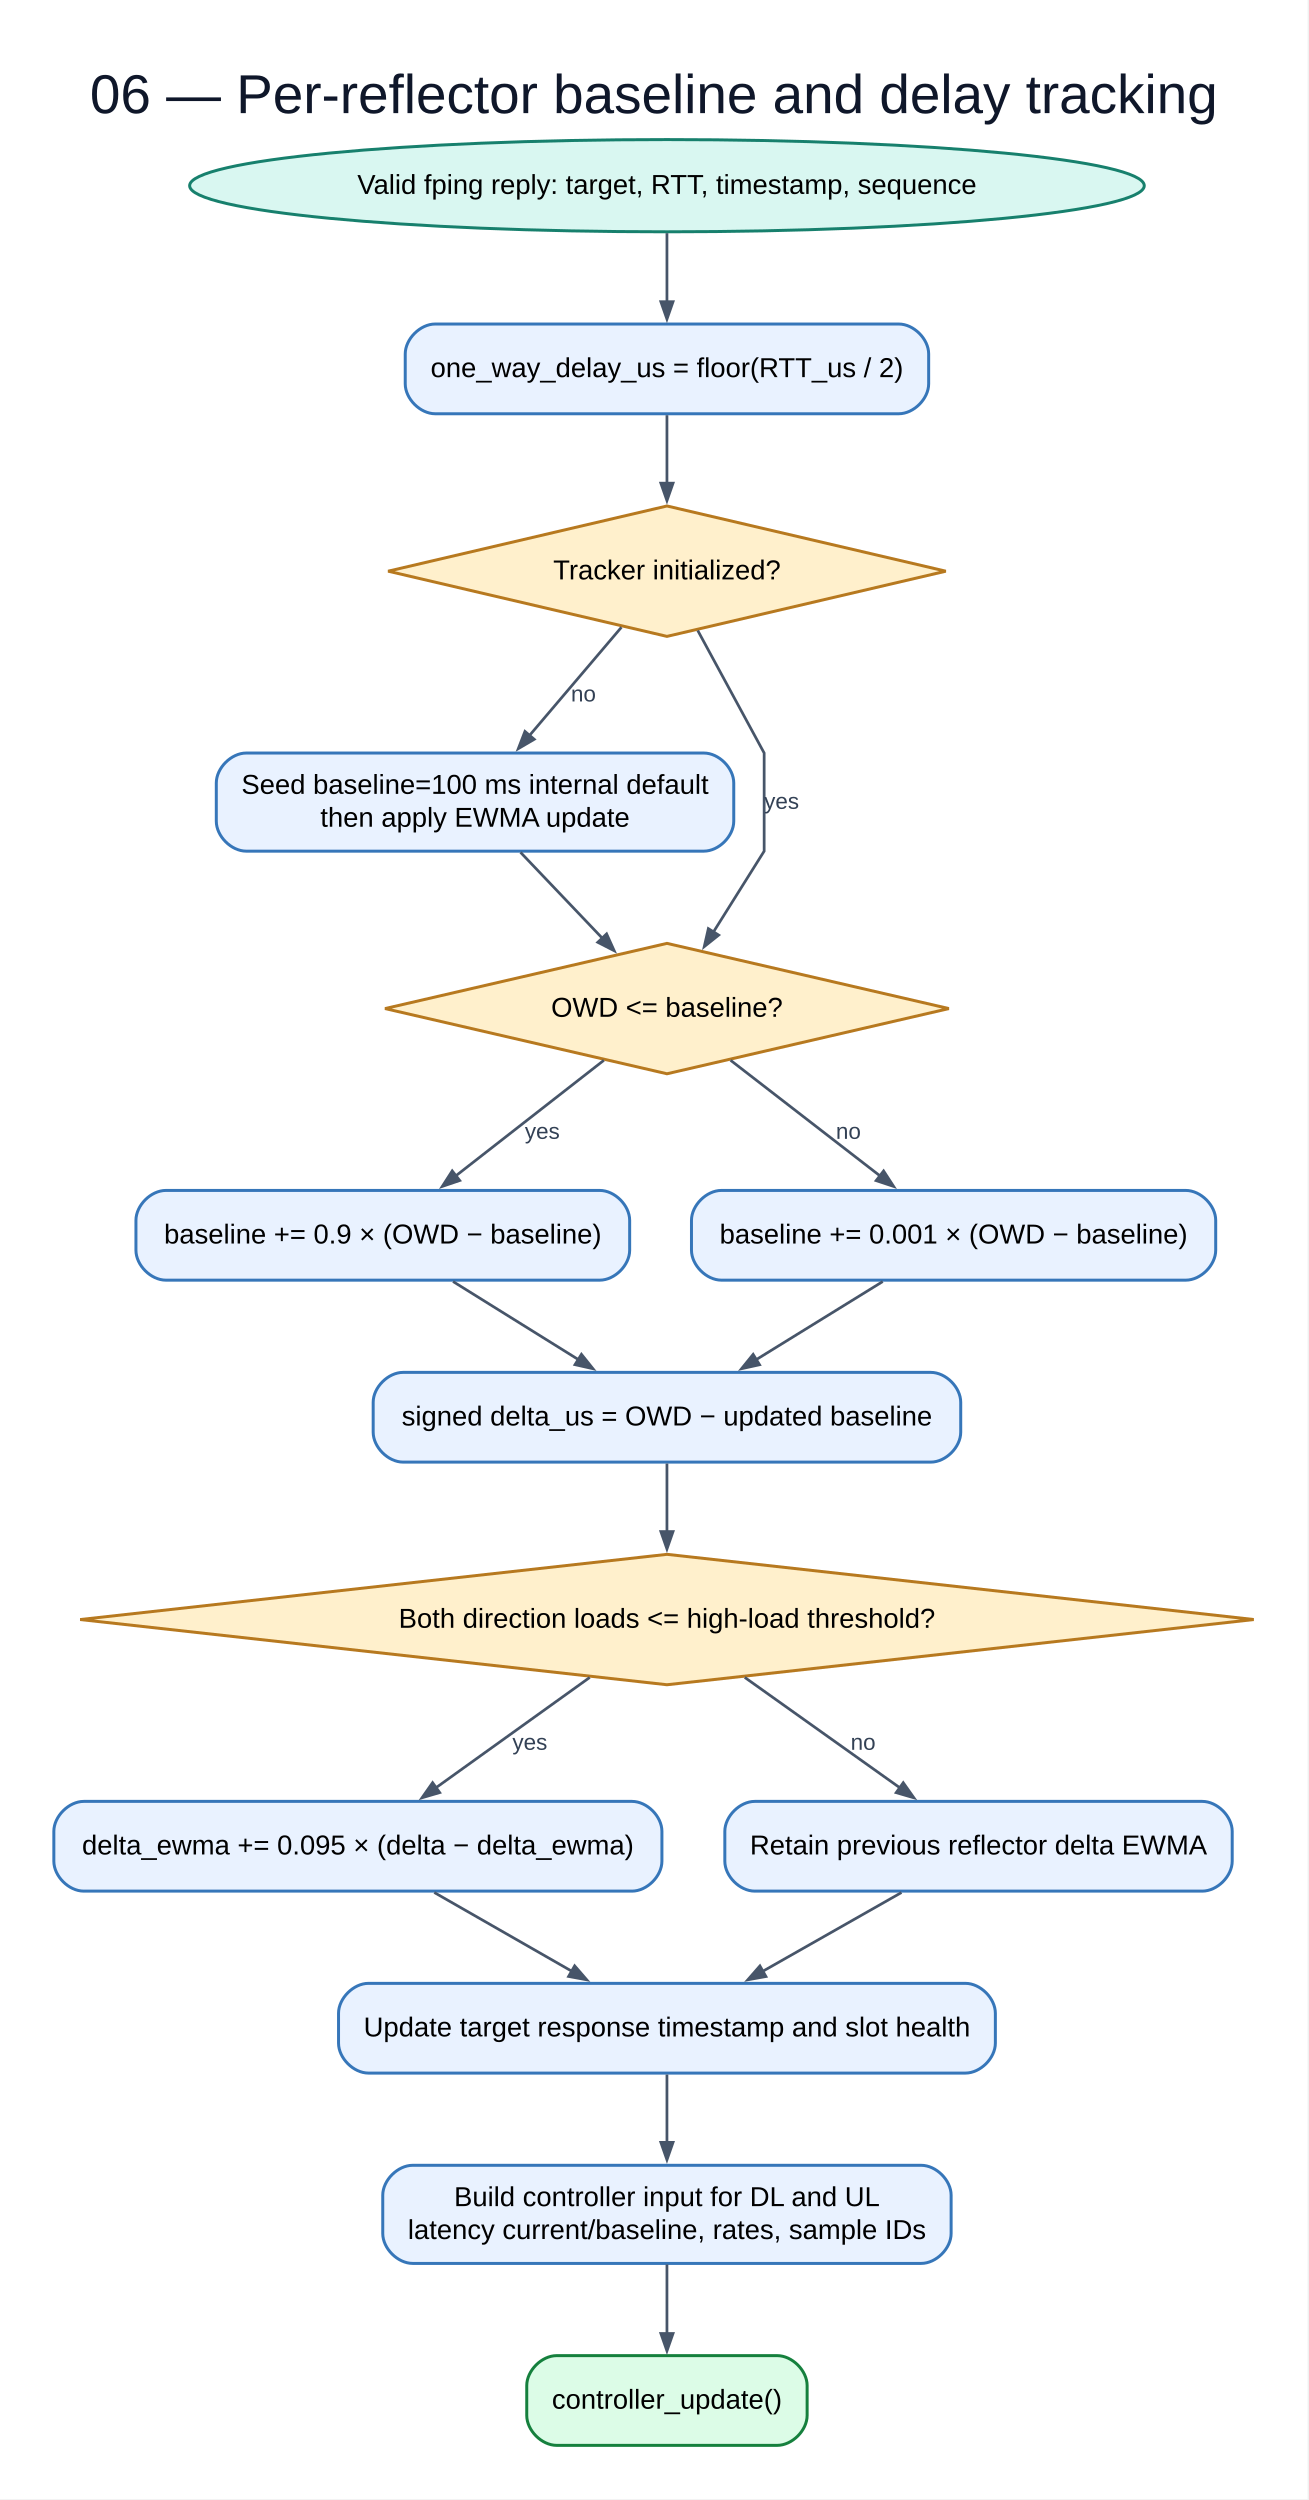
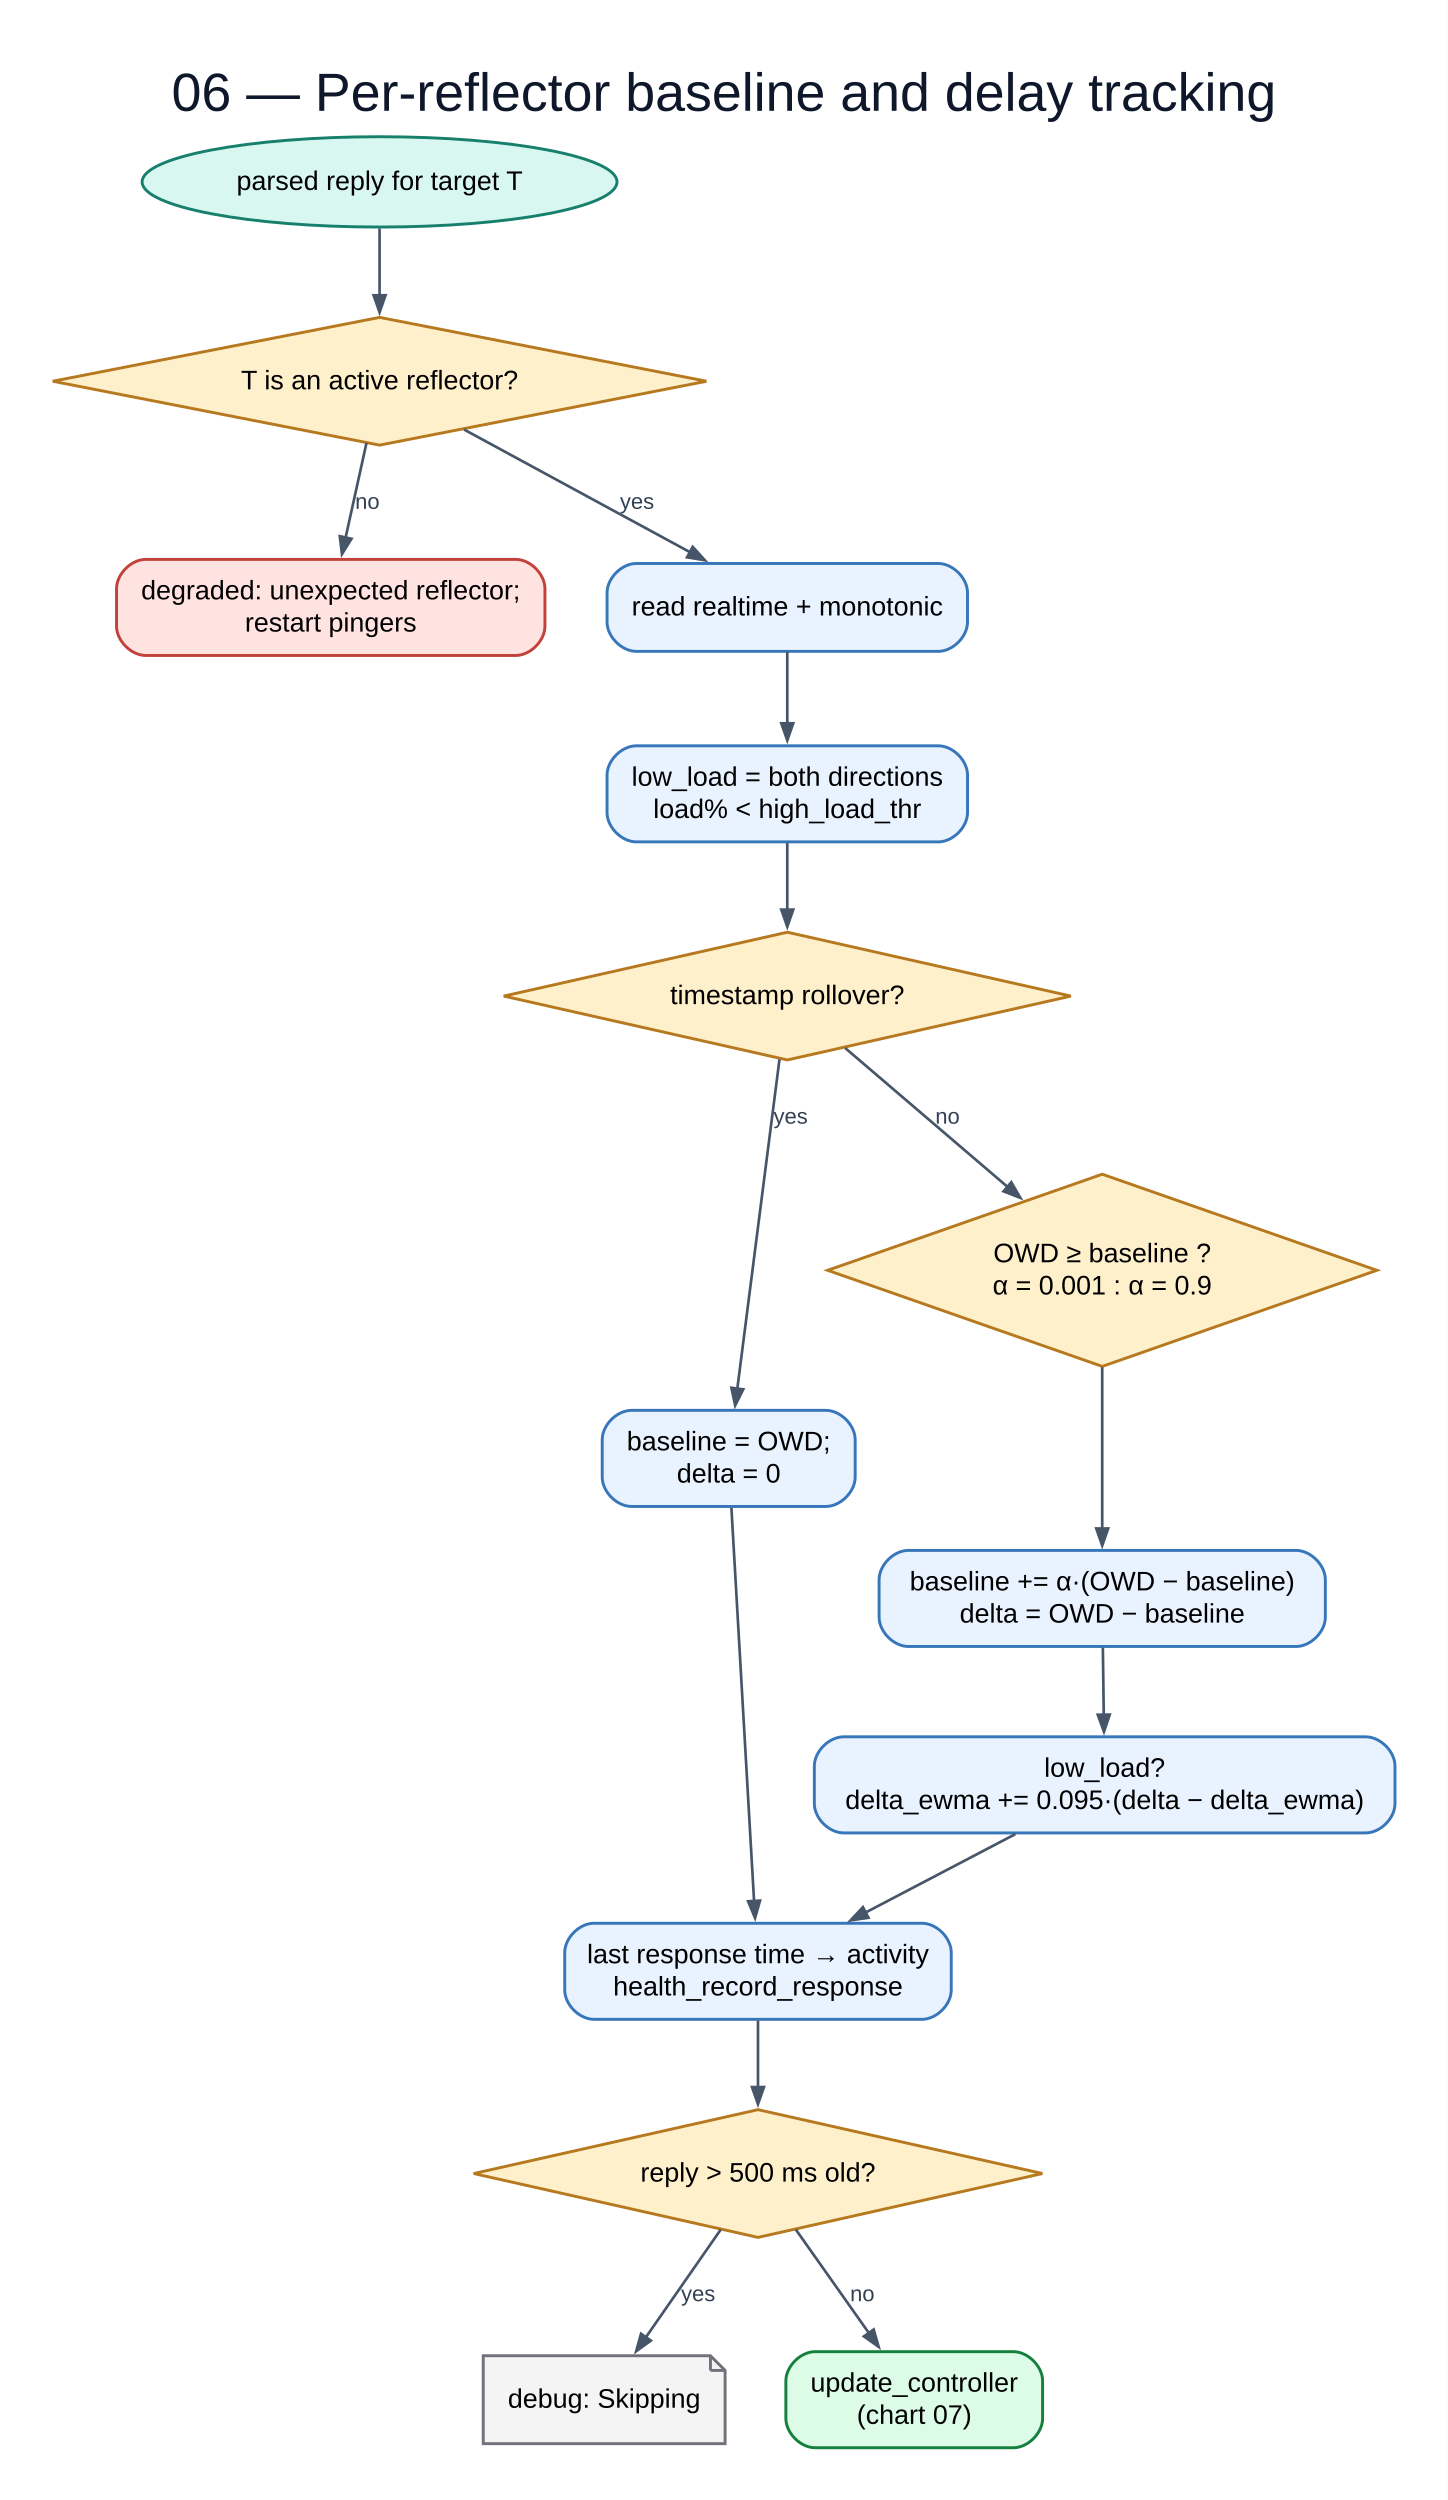
- <svg xmlns="http://www.w3.org/2000/svg" width="525pt" height="1003pt" viewBox="0.00 0.00 525.00 1003.00">
-   <g id="graph0" class="graph" transform="scale(1 1) rotate(0) translate(21.6 981.08)">
-     <polygon fill="white" stroke="none" points="-21.6,21.6 -21.6,-981.08 503,-981.08 503,21.6 -21.6,21.6" />
-     <text xml:space="preserve" text-anchor="middle" x="240.7" y="-935.68" font-family="Arial" font-size="22.00" fill="#0f172a">06 — Per-reflector baseline and delay tracking</text>
+ <svg xmlns="http://www.w3.org/2000/svg" width="593pt" height="1024pt" viewBox="0.00 0.00 593.00 1024.00">
+   <g id="graph0" class="graph" transform="scale(1 1) rotate(0) translate(21.6 1002.6)">
+     <polygon fill="white" stroke="none" points="-21.6,21.6 -21.6,-1002.6 571.39,-1002.6 571.39,21.6 -21.6,21.6" />
+     <text xml:space="preserve" text-anchor="middle" x="274.9" y="-957.2" font-family="Arial" font-size="22.00" fill="#0f172a">06 — Per-reflector baseline and delay tracking</text>
    <g id="node1" class="node">
-       <ellipse fill="#d9f7f1" stroke="#17806d" stroke-width="1.2" cx="245.98" cy="-906.58" rx="191.5" ry="18.5" />
-       <text xml:space="preserve" text-anchor="middle" x="245.98" y="-903.28" font-family="Arial" font-size="11.00">Valid fping reply: target, RTT, timestamp, sequence</text>
+       <ellipse fill="#d9f7f1" stroke="#17806d" stroke-width="1.2" cx="133.87" cy="-928.1" rx="97.26" ry="18.5" />
+       <text xml:space="preserve" text-anchor="middle" x="133.87" y="-924.8" font-family="Arial" font-size="11.00">parsed reply for target T</text>
    </g>
    <g id="node2" class="node">
-       <path fill="#e9f2ff" stroke="#3676b9" stroke-width="1.2" d="M338.98,-851.08C338.98,-851.08 152.98,-851.08 152.98,-851.08 146.98,-851.08 140.98,-845.08 140.98,-839.08 140.98,-839.08 140.98,-827.08 140.98,-827.08 140.98,-821.08 146.98,-815.08 152.98,-815.08 152.98,-815.08 338.98,-815.08 338.98,-815.08 344.98,-815.08 350.98,-821.08 350.98,-827.08 350.98,-827.08 350.98,-839.08 350.98,-839.08 350.98,-845.08 344.98,-851.08 338.98,-851.08" />
-       <text xml:space="preserve" text-anchor="middle" x="245.98" y="-829.78" font-family="Arial" font-size="11.00">one_way_delay_us = floor(RTT_us / 2)</text>
+       <polygon fill="#fff0cc" stroke="#b7791f" stroke-width="1.2" points="133.87,-872.6 0,-846.44 133.87,-820.28 267.74,-846.44 133.87,-872.6" />
+       <text xml:space="preserve" text-anchor="middle" x="133.87" y="-843.14" font-family="Arial" font-size="11.00">T is an active reflector?</text>
    </g>
    <g id="edge1" class="edge">
-       <path fill="none" stroke="#475569" stroke-width="1.1" d="M245.98,-887.54C245.98,-879.13 245.98,-868.99 245.98,-859.8" />
-       <polygon fill="#475569" stroke="#475569" stroke-width="1.1" points="248.43,-860.04 245.98,-853.04 243.53,-860.04 248.43,-860.04" />
+       <path fill="none" stroke="#475569" stroke-width="1.1" d="M133.87,-909.02C133.87,-900.87 133.87,-890.96 133.87,-881.5" />
+       <polygon fill="#475569" stroke="#475569" stroke-width="1.1" points="136.32,-881.66 133.87,-874.66 131.42,-881.66 136.32,-881.66" />
    </g>
    <g id="node3" class="node">
-       <polygon fill="#fff0cc" stroke="#b7791f" stroke-width="1.2" points="245.98,-778.08 134.12,-751.92 245.98,-725.76 357.84,-751.92 245.98,-778.08" />
-       <text xml:space="preserve" text-anchor="middle" x="245.98" y="-748.62" font-family="Arial" font-size="11.00">Tracker initialized?</text>
+       <path fill="#ffe3e0" stroke="#c2413b" stroke-width="1.2" d="M189.61,-773.48C189.61,-773.48 38.13,-773.48 38.13,-773.48 32.13,-773.48 26.13,-767.48 26.13,-761.48 26.13,-761.48 26.13,-746.12 26.13,-746.12 26.13,-740.12 32.13,-734.12 38.13,-734.12 38.13,-734.12 189.61,-734.12 189.61,-734.12 195.61,-734.12 201.61,-740.12 201.61,-746.12 201.61,-746.12 201.61,-761.48 201.61,-761.48 201.61,-767.48 195.61,-773.48 189.61,-773.48" />
+       <text xml:space="preserve" text-anchor="middle" x="113.87" y="-757.1" font-family="Arial" font-size="11.00">degraded: unexpected reflector;</text>
+       <text xml:space="preserve" text-anchor="middle" x="113.87" y="-743.9" font-family="Arial" font-size="11.00">restart pingers</text>
    </g>
    <g id="edge2" class="edge">
-       <path fill="none" stroke="#475569" stroke-width="1.1" d="M245.98,-814.51C245.98,-806.42 245.98,-796.53 245.98,-787.06" />
-       <polygon fill="#475569" stroke="#475569" stroke-width="1.1" points="248.43,-787.22 245.98,-780.22 243.53,-787.22 248.43,-787.22" />
+       <path fill="none" stroke="#475569" stroke-width="1.1" d="M128.51,-821.15C125.86,-809.14 122.65,-794.59 119.91,-782.18" />
+       <polygon fill="#475569" stroke="#475569" stroke-width="1.1" points="122.36,-781.92 118.46,-775.61 117.58,-782.98 122.36,-781.92" />
+       <text xml:space="preserve" text-anchor="middle" x="128.88" y="-794.18" font-family="Arial" font-size="9.00" fill="#334155">no</text>
    </g>
    <g id="node4" class="node">
-       <path fill="#e9f2ff" stroke="#3676b9" stroke-width="1.2" d="M260.78,-678.96C260.78,-678.96 77.18,-678.96 77.18,-678.96 71.18,-678.96 65.18,-672.96 65.18,-666.96 65.18,-666.96 65.18,-651.6 65.18,-651.6 65.18,-645.6 71.18,-639.6 77.18,-639.6 77.18,-639.6 260.78,-639.6 260.78,-639.6 266.78,-639.6 272.78,-645.6 272.78,-651.6 272.78,-651.6 272.78,-666.96 272.78,-666.96 272.78,-672.96 266.78,-678.96 260.78,-678.96" />
-       <text xml:space="preserve" text-anchor="middle" x="168.98" y="-662.58" font-family="Arial" font-size="11.00">Seed baseline=100 ms internal default</text>
-       <text xml:space="preserve" text-anchor="middle" x="168.98" y="-649.38" font-family="Arial" font-size="11.00">then apply EWMA update</text>
+       <path fill="#e9f2ff" stroke="#3676b9" stroke-width="1.2" d="M362.69,-771.8C362.69,-771.8 239.05,-771.8 239.05,-771.8 233.05,-771.8 227.05,-765.8 227.05,-759.8 227.05,-759.8 227.05,-747.8 227.05,-747.8 227.05,-741.8 233.05,-735.8 239.05,-735.8 239.05,-735.8 362.69,-735.8 362.69,-735.8 368.69,-735.8 374.69,-741.8 374.69,-747.8 374.69,-747.8 374.69,-759.8 374.69,-759.8 374.69,-765.8 368.69,-771.8 362.69,-771.8" />
+       <text xml:space="preserve" text-anchor="middle" x="300.87" y="-750.5" font-family="Arial" font-size="11.00">read realtime + monotonic</text>
    </g>
    <g id="edge3" class="edge">
-       <path fill="none" stroke="#475569" stroke-width="1.1" d="M227.73,-729.44C216.65,-716.39 202.43,-699.66 190.76,-685.92" />
-       <polygon fill="#475569" stroke="#475569" stroke-width="1.1" points="192.74,-684.47 186.34,-680.72 189.01,-687.64 192.74,-684.47" />
-       <text xml:space="preserve" text-anchor="middle" x="212.48" y="-699.66" font-family="Arial" font-size="9.00" fill="#334155">no</text>
+       <path fill="none" stroke="#475569" stroke-width="1.1" d="M168.47,-826.66C195.49,-812 233.04,-791.62 261.25,-776.3" />
+       <polygon fill="#475569" stroke="#475569" stroke-width="1.1" points="262.13,-778.61 267.12,-773.12 259.8,-774.31 262.13,-778.61" />
+       <text xml:space="preserve" text-anchor="middle" x="239.33" y="-794.18" font-family="Arial" font-size="9.00" fill="#334155">yes</text>
    </g>
    <g id="node5" class="node">
-       <polygon fill="#fff0cc" stroke="#b7791f" stroke-width="1.2" points="245.98,-602.6 132.88,-576.44 245.98,-550.28 359.07,-576.44 245.98,-602.6" />
-       <text xml:space="preserve" text-anchor="middle" x="245.98" y="-573.14" font-family="Arial" font-size="11.00">OWD &lt;= baseline?</text>
+       <path fill="#e9f2ff" stroke="#3676b9" stroke-width="1.2" d="M362.7,-697.12C362.7,-697.12 239.04,-697.12 239.04,-697.12 233.04,-697.12 227.04,-691.12 227.04,-685.12 227.04,-685.12 227.04,-669.76 227.04,-669.76 227.04,-663.76 233.04,-657.76 239.04,-657.76 239.04,-657.76 362.7,-657.76 362.7,-657.76 368.7,-657.76 374.7,-663.76 374.7,-669.76 374.7,-669.76 374.7,-685.12 374.7,-685.12 374.7,-691.12 368.7,-697.12 362.7,-697.12" />
+       <text xml:space="preserve" text-anchor="middle" x="300.87" y="-680.74" font-family="Arial" font-size="11.00">low_load = both directions</text>
+       <text xml:space="preserve" text-anchor="middle" x="300.87" y="-667.54" font-family="Arial" font-size="11.00">load% &lt; high_load_thr</text>
    </g>
    <g id="edge4" class="edge">
-       <path fill="none" stroke="#475569" stroke-width="1.1" d="M258.32,-728.15C269.74,-707.07 284.98,-678.96 284.98,-678.96 284.98,-678.96 284.98,-639.6 284.98,-639.6 284.98,-639.6 274.64,-623.12 264.61,-607.13" />
-       <polygon fill="#475569" stroke="#475569" stroke-width="1.1" points="266.74,-605.92 260.94,-601.29 262.59,-608.52 266.74,-605.92" />
-       <text xml:space="preserve" text-anchor="middle" x="291.98" y="-656.58" font-family="Arial" font-size="9.00" fill="#334155">yes</text>
+       <path fill="none" stroke="#475569" stroke-width="1.1" d="M300.87,-735.55C300.87,-726.88 300.87,-716.16 300.87,-706.35" />
+       <polygon fill="#475569" stroke="#475569" stroke-width="1.1" points="303.32,-706.35 300.87,-699.35 298.42,-706.35 303.32,-706.35" />
+     </g>
+     <g id="node6" class="node">
+       <polygon fill="#fff0cc" stroke="#b7791f" stroke-width="1.2" points="300.87,-620.76 184.74,-594.6 300.87,-568.44 417.01,-594.6 300.87,-620.76" />
+       <text xml:space="preserve" text-anchor="middle" x="300.87" y="-591.3" font-family="Arial" font-size="11.00">timestamp rollover?</text>
    </g>
    <g id="edge5" class="edge">
-       <path fill="none" stroke="#475569" stroke-width="1.1" d="M187.23,-639.12C197.06,-628.8 209.35,-615.89 220.15,-604.56" />
-       <polygon fill="#475569" stroke="#475569" stroke-width="1.1" points="221.77,-606.41 224.82,-599.65 218.22,-603.03 221.77,-606.41" />
+       <path fill="none" stroke="#475569" stroke-width="1.1" d="M300.87,-657.28C300.87,-649.06 300.87,-639.2 300.87,-629.8" />
+       <polygon fill="#475569" stroke="#475569" stroke-width="1.1" points="303.32,-630.02 300.87,-623.02 298.42,-630.02 303.32,-630.02" />
    </g>
-     <g id="node6" class="node">
-       <path fill="#e9f2ff" stroke="#3676b9" stroke-width="1.2" d="M219.02,-503.48C219.02,-503.48 44.94,-503.48 44.94,-503.48 38.94,-503.48 32.94,-497.48 32.94,-491.48 32.94,-491.48 32.94,-479.48 32.94,-479.48 32.94,-473.48 38.94,-467.48 44.94,-467.48 44.94,-467.48 219.02,-467.48 219.02,-467.48 225.02,-467.48 231.02,-473.48 231.02,-479.48 231.02,-479.48 231.02,-491.48 231.02,-491.48 231.02,-497.48 225.02,-503.48 219.02,-503.48" />
-       <text xml:space="preserve" text-anchor="middle" x="131.98" y="-482.18" font-family="Arial" font-size="11.00">baseline += 0.9 × (OWD − baseline)</text>
+     <g id="node7" class="node">
+       <path fill="#e9f2ff" stroke="#3676b9" stroke-width="1.2" d="M316.68,-424.92C316.68,-424.92 237.07,-424.92 237.07,-424.92 231.07,-424.92 225.07,-418.92 225.07,-412.92 225.07,-412.92 225.07,-397.56 225.07,-397.56 225.07,-391.56 231.07,-385.56 237.07,-385.56 237.07,-385.56 316.68,-385.56 316.68,-385.56 322.68,-385.56 328.68,-391.56 328.68,-397.56 328.68,-397.56 328.68,-412.92 328.68,-412.92 328.68,-418.92 322.68,-424.92 316.68,-424.92" />
+       <text xml:space="preserve" text-anchor="middle" x="276.87" y="-408.54" font-family="Arial" font-size="11.00">baseline = OWD;</text>
+       <text xml:space="preserve" text-anchor="middle" x="276.87" y="-395.34" font-family="Arial" font-size="11.00">delta = 0</text>
    </g>
    <g id="edge6" class="edge">
-       <path fill="none" stroke="#475569" stroke-width="1.1" d="M220.68,-555.7C203.04,-541.93 179.45,-523.52 161.04,-509.15" />
-       <polygon fill="#475569" stroke="#475569" stroke-width="1.1" points="162.84,-507.46 155.82,-505.08 159.83,-511.32 162.84,-507.46" />
-       <text xml:space="preserve" text-anchor="middle" x="195.98" y="-524.18" font-family="Arial" font-size="9.00" fill="#334155">yes</text>
+       <path fill="none" stroke="#475569" stroke-width="1.1" d="M297.68,-568.72C293.19,-533.61 285.01,-469.76 280.36,-433.44" />
+       <polygon fill="#475569" stroke="#475569" stroke-width="1.1" points="282.84,-433.54 279.52,-426.91 277.98,-434.16 282.84,-433.54" />
+       <text xml:space="preserve" text-anchor="middle" x="302.25" y="-542.34" font-family="Arial" font-size="9.00" fill="#334155">yes</text>
    </g>
-     <g id="node7" class="node">
-       <path fill="#e9f2ff" stroke="#3676b9" stroke-width="1.2" d="M454.14,-503.48C454.14,-503.48 267.82,-503.48 267.82,-503.48 261.82,-503.48 255.82,-497.48 255.82,-491.48 255.82,-491.48 255.82,-479.48 255.82,-479.48 255.82,-473.48 261.82,-467.48 267.82,-467.48 267.82,-467.48 454.14,-467.48 454.14,-467.48 460.14,-467.48 466.14,-473.48 466.14,-479.48 466.14,-479.48 466.14,-491.48 466.14,-491.48 466.14,-497.48 460.14,-503.48 454.14,-503.48" />
-       <text xml:space="preserve" text-anchor="middle" x="360.98" y="-482.18" font-family="Arial" font-size="11.00">baseline += 0.001 × (OWD − baseline)</text>
+     <g id="node8" class="node">
+       <polygon fill="#fff0cc" stroke="#b7791f" stroke-width="1.2" points="429.87,-521.64 317.4,-482.28 429.87,-442.92 542.34,-482.28 429.87,-521.64" />
+       <text xml:space="preserve" text-anchor="middle" x="429.87" y="-485.58" font-family="Arial" font-size="11.00">OWD ≥ baseline ?</text>
+       <text xml:space="preserve" text-anchor="middle" x="429.87" y="-472.38" font-family="Arial" font-size="11.00">α = 0.001 : α = 0.9</text>
    </g>
    <g id="edge7" class="edge">
-       <path fill="none" stroke="#475569" stroke-width="1.1" d="M271.5,-555.7C289.3,-541.93 313.09,-523.52 331.67,-509.15" />
-       <polygon fill="#475569" stroke="#475569" stroke-width="1.1" points="332.9,-511.3 336.94,-505.08 329.9,-507.42 332.9,-511.3" />
-       <text xml:space="preserve" text-anchor="middle" x="318.78" y="-524.18" font-family="Arial" font-size="9.00" fill="#334155">no</text>
+       <path fill="none" stroke="#475569" stroke-width="1.1" d="M324.53,-573.37C343.12,-557.47 369.4,-535 391.06,-516.47" />
+       <polygon fill="#475569" stroke="#475569" stroke-width="1.1" points="392.62,-518.36 396.35,-511.95 389.44,-514.63 392.62,-518.36" />
+       <text xml:space="preserve" text-anchor="middle" x="366.51" y="-542.34" font-family="Arial" font-size="9.00" fill="#334155">no</text>
    </g>
-     <g id="node8" class="node">
-       <path fill="#e9f2ff" stroke="#3676b9" stroke-width="1.2" d="M351.84,-430.48C351.84,-430.48 140.12,-430.48 140.12,-430.48 134.12,-430.48 128.12,-424.48 128.12,-418.48 128.12,-418.48 128.12,-406.48 128.12,-406.48 128.12,-400.48 134.12,-394.48 140.12,-394.48 140.12,-394.48 351.84,-394.48 351.84,-394.48 357.84,-394.48 363.84,-400.48 363.84,-406.48 363.84,-406.48 363.84,-418.48 363.84,-418.48 363.84,-424.48 357.84,-430.48 351.84,-430.48" />
-       <text xml:space="preserve" text-anchor="middle" x="245.98" y="-409.18" font-family="Arial" font-size="11.00">signed delta_us = OWD − updated baseline</text>
+     <g id="node11" class="node">
+       <path fill="#e9f2ff" stroke="#3676b9" stroke-width="1.2" d="M356.03,-214.84C356.03,-214.84 221.71,-214.84 221.71,-214.84 215.71,-214.84 209.71,-208.84 209.71,-202.84 209.71,-202.84 209.71,-187.48 209.71,-187.48 209.71,-181.48 215.71,-175.48 221.71,-175.48 221.71,-175.48 356.03,-175.48 356.03,-175.48 362.03,-175.48 368.03,-181.48 368.03,-187.48 368.03,-187.48 368.03,-202.84 368.03,-202.84 368.03,-208.84 362.03,-214.84 356.03,-214.84" />
+       <text xml:space="preserve" text-anchor="middle" x="288.87" y="-198.46" font-family="Arial" font-size="11.00">last response time → activity</text>
+       <text xml:space="preserve" text-anchor="middle" x="288.87" y="-185.26" font-family="Arial" font-size="11.00">health_record_response</text>
+     </g>
+     <g id="edge10" class="edge">
+       <path fill="none" stroke="#475569" stroke-width="1.1" d="M277.98,-385.04C280.11,-348.03 284.8,-266.71 287.27,-223.85" />
+       <polygon fill="#475569" stroke="#475569" stroke-width="1.1" points="289.71,-224.11 287.67,-216.98 284.82,-223.83 289.71,-224.11" />
+     </g>
+     <g id="node9" class="node">
+       <path fill="#e9f2ff" stroke="#3676b9" stroke-width="1.2" d="M509.26,-367.56C509.26,-367.56 350.48,-367.56 350.48,-367.56 344.48,-367.56 338.48,-361.56 338.48,-355.56 338.48,-355.56 338.48,-340.2 338.48,-340.2 338.48,-334.2 344.48,-328.2 350.48,-328.2 350.48,-328.2 509.26,-328.2 509.26,-328.2 515.26,-328.2 521.26,-334.2 521.26,-340.2 521.26,-340.2 521.26,-355.56 521.26,-355.56 521.26,-361.56 515.26,-367.56 509.26,-367.56" />
+       <text xml:space="preserve" text-anchor="middle" x="429.87" y="-351.18" font-family="Arial" font-size="11.00">baseline += α·(OWD − baseline)</text>
+       <text xml:space="preserve" text-anchor="middle" x="429.87" y="-337.98" font-family="Arial" font-size="11.00">delta = OWD − baseline</text>
    </g>
    <g id="edge8" class="edge">
-       <path fill="none" stroke="#475569" stroke-width="1.1" d="M160.16,-466.93C175.37,-457.46 194.29,-445.67 210.5,-435.58" />
-       <polygon fill="#475569" stroke="#475569" stroke-width="1.1" points="211.67,-437.74 216.31,-431.95 209.08,-433.58 211.67,-437.74" />
+       <path fill="none" stroke="#475569" stroke-width="1.1" d="M429.87,-442.63C429.87,-421.41 429.87,-395.6 429.87,-376.44" />
+       <polygon fill="#475569" stroke="#475569" stroke-width="1.1" points="432.32,-376.54 429.87,-369.54 427.42,-376.54 432.32,-376.54" />
+     </g>
+     <g id="node10" class="node">
+       <path fill="#e9f2ff" stroke="#3676b9" stroke-width="1.2" d="M537.79,-291.2C537.79,-291.2 323.95,-291.2 323.95,-291.2 317.95,-291.2 311.95,-285.2 311.95,-279.2 311.95,-279.2 311.95,-263.84 311.95,-263.84 311.95,-257.84 317.95,-251.84 323.95,-251.84 323.95,-251.84 537.79,-251.84 537.79,-251.84 543.79,-251.84 549.79,-257.84 549.79,-263.84 549.79,-263.84 549.79,-279.2 549.79,-279.2 549.79,-285.2 543.79,-291.2 537.79,-291.2" />
+       <text xml:space="preserve" text-anchor="middle" x="430.87" y="-274.82" font-family="Arial" font-size="11.00">low_load?</text>
+       <text xml:space="preserve" text-anchor="middle" x="430.87" y="-261.62" font-family="Arial" font-size="11.00">delta_ewma += 0.095·(delta − delta_ewma)</text>
    </g>
    <g id="edge9" class="edge">
-       <path fill="none" stroke="#475569" stroke-width="1.1" d="M332.55,-466.93C317.21,-457.46 298.12,-445.67 281.77,-435.58" />
-       <polygon fill="#475569" stroke="#475569" stroke-width="1.1" points="283.14,-433.54 275.89,-431.95 280.56,-437.71 283.14,-433.54" />
-     </g>
-     <g id="node9" class="node">
-       <polygon fill="#fff0cc" stroke="#b7791f" stroke-width="1.2" points="245.98,-357.48 10.56,-331.32 245.98,-305.16 481.4,-331.32 245.98,-357.48" />
-       <text xml:space="preserve" text-anchor="middle" x="245.98" y="-328.02" font-family="Arial" font-size="11.00">Both direction loads &lt;= high-load threshold?</text>
-     </g>
-     <g id="edge10" class="edge">
-       <path fill="none" stroke="#475569" stroke-width="1.1" d="M245.98,-393.91C245.98,-385.82 245.98,-375.93 245.98,-366.46" />
-       <polygon fill="#475569" stroke="#475569" stroke-width="1.1" points="248.43,-366.62 245.98,-359.62 243.53,-366.62 248.43,-366.62" />
-     </g>
-     <g id="node10" class="node">
-       <path fill="#e9f2ff" stroke="#3676b9" stroke-width="1.2" d="M231.96,-258.36C231.96,-258.36 12,-258.36 12,-258.36 6,-258.36 0,-252.36 0,-246.36 0,-246.36 0,-234.36 0,-234.36 0,-228.36 6,-222.36 12,-222.36 12,-222.36 231.96,-222.36 231.96,-222.36 237.96,-222.36 243.96,-228.36 243.96,-234.36 243.96,-234.36 243.96,-246.36 243.96,-246.36 243.96,-252.36 237.96,-258.36 231.96,-258.36" />
-       <text xml:space="preserve" text-anchor="middle" x="121.98" y="-237.06" font-family="Arial" font-size="11.00">delta_ewma += 0.095 × (delta − delta_ewma)</text>
+       <path fill="none" stroke="#475569" stroke-width="1.1" d="M430.13,-327.73C430.24,-319.32 430.38,-309.28 430.5,-300.08" />
+       <polygon fill="#475569" stroke="#475569" stroke-width="1.1" points="432.95,-300.3 430.59,-293.27 428.05,-300.24 432.95,-300.3" />
    </g>
    <g id="edge11" class="edge">
-       <path fill="none" stroke="#475569" stroke-width="1.1" d="M215.01,-308.1C196.1,-294.53 172,-277.24 153.06,-263.66" />
-       <polygon fill="#475569" stroke="#475569" stroke-width="1.1" points="154.81,-261.9 147.7,-259.81 151.96,-265.88 154.81,-261.9" />
-       <text xml:space="preserve" text-anchor="middle" x="190.98" y="-279.06" font-family="Arial" font-size="9.00" fill="#334155">yes</text>
+       <path fill="none" stroke="#475569" stroke-width="1.1" d="M394.3,-251.37C375.59,-241.57 352.66,-229.56 332.97,-219.25" />
+       <polygon fill="#475569" stroke="#475569" stroke-width="1.1" points="334.13,-217.09 326.79,-216.02 331.86,-221.43 334.13,-217.09" />
    </g>
-     <g id="node11" class="node">
-       <path fill="#e9f2ff" stroke="#3676b9" stroke-width="1.2" d="M460.76,-258.36C460.76,-258.36 281.2,-258.36 281.2,-258.36 275.2,-258.36 269.2,-252.36 269.2,-246.36 269.2,-246.36 269.2,-234.36 269.2,-234.36 269.2,-228.36 275.2,-222.36 281.2,-222.36 281.2,-222.36 460.76,-222.36 460.76,-222.36 466.76,-222.36 472.76,-228.36 472.76,-234.36 472.76,-234.36 472.76,-246.36 472.76,-246.36 472.76,-252.36 466.76,-258.36 460.76,-258.36" />
-       <text xml:space="preserve" text-anchor="middle" x="370.98" y="-237.06" font-family="Arial" font-size="11.00">Retain previous reflector delta EWMA</text>
+     <g id="node12" class="node">
+       <polygon fill="#fff0cc" stroke="#b7791f" stroke-width="1.2" points="288.87,-138.48 172.41,-112.32 288.87,-86.16 405.34,-112.32 288.87,-138.48" />
+       <text xml:space="preserve" text-anchor="middle" x="288.87" y="-109.02" font-family="Arial" font-size="11.00">reply &gt; 500 ms old?</text>
    </g>
    <g id="edge12" class="edge">
-       <path fill="none" stroke="#475569" stroke-width="1.1" d="M277.2,-308.1C296.18,-294.59 320.34,-277.4 339.39,-263.84" />
-       <polygon fill="#475569" stroke="#475569" stroke-width="1.1" points="340.78,-265.86 345.06,-259.8 337.94,-261.87 340.78,-265.86" />
-       <text xml:space="preserve" text-anchor="middle" x="324.68" y="-279.06" font-family="Arial" font-size="9.00" fill="#334155">no</text>
+       <path fill="none" stroke="#475569" stroke-width="1.1" d="M288.87,-175C288.87,-166.78 288.87,-156.92 288.87,-147.52" />
+       <polygon fill="#475569" stroke="#475569" stroke-width="1.1" points="291.32,-147.74 288.87,-140.74 286.42,-147.74 291.32,-147.74" />
    </g>
-     <g id="node12" class="node">
-       <path fill="#e9f2ff" stroke="#3676b9" stroke-width="1.2" d="M365.74,-185.36C365.74,-185.36 126.22,-185.36 126.22,-185.36 120.22,-185.36 114.22,-179.36 114.22,-173.36 114.22,-173.36 114.22,-161.36 114.22,-161.36 114.22,-155.36 120.22,-149.36 126.22,-149.36 126.22,-149.36 365.74,-149.36 365.74,-149.36 371.74,-149.36 377.74,-155.36 377.74,-161.36 377.74,-161.36 377.74,-173.36 377.74,-173.36 377.74,-179.36 371.74,-185.36 365.74,-185.36" />
-       <text xml:space="preserve" text-anchor="middle" x="245.98" y="-164.06" font-family="Arial" font-size="11.00">Update target response timestamp and slot health</text>
+     <g id="node13" class="node">
+       <polygon fill="#f4f4f5" stroke="#71717a" stroke-width="1.2" points="269.4,-37.68 176.34,-37.68 176.34,-1.68 275.4,-1.68 275.4,-31.68 269.4,-37.68" />
+       <polyline fill="none" stroke="#71717a" stroke-width="1.2" points="269.4,-37.68 269.4,-31.68" />
+       <polyline fill="none" stroke="#71717a" stroke-width="1.2" points="275.4,-31.68 269.4,-31.68" />
+       <text xml:space="preserve" text-anchor="middle" x="225.87" y="-16.38" font-family="Arial" font-size="11.00">debug: Skipping</text>
    </g>
    <g id="edge13" class="edge">
-       <path fill="none" stroke="#475569" stroke-width="1.1" d="M152.63,-221.81C169.32,-212.25 190.13,-200.34 207.86,-190.19" />
-       <polygon fill="#475569" stroke="#475569" stroke-width="1.1" points="208.95,-192.39 213.81,-186.78 206.51,-188.13 208.95,-192.39" />
+       <path fill="none" stroke="#475569" stroke-width="1.1" d="M273.62,-89.38C264.32,-75.99 252.41,-58.86 242.81,-45.06" />
+       <polygon fill="#475569" stroke="#475569" stroke-width="1.1" points="244.99,-43.89 238.98,-39.54 240.97,-46.69 244.99,-43.89" />
+       <text xml:space="preserve" text-anchor="middle" x="264.37" y="-60.06" font-family="Arial" font-size="9.00" fill="#334155">yes</text>
+     </g>
+     <g id="node14" class="node">
+       <path fill="#dcfce7" stroke="#15803d" stroke-width="1.2" d="M393.45,-39.36C393.45,-39.36 312.29,-39.36 312.29,-39.36 306.29,-39.36 300.29,-33.36 300.29,-27.36 300.29,-27.36 300.29,-12 300.29,-12 300.29,-6 306.29,0 312.29,0 312.29,0 393.45,0 393.45,0 399.45,0 405.45,-6 405.45,-12 405.45,-12 405.45,-27.36 405.45,-27.36 405.45,-33.36 399.45,-39.36 393.45,-39.36" />
+       <text xml:space="preserve" text-anchor="middle" x="352.87" y="-22.98" font-family="Arial" font-size="11.00">update_controller</text>
+       <text xml:space="preserve" text-anchor="middle" x="352.87" y="-9.78" font-family="Arial" font-size="11.00">(chart 07)</text>
    </g>
    <g id="edge14" class="edge">
-       <path fill="none" stroke="#475569" stroke-width="1.1" d="M340.08,-221.81C323.25,-212.25 302.28,-200.34 284.4,-190.19" />
-       <polygon fill="#475569" stroke="#475569" stroke-width="1.1" points="285.7,-188.1 278.4,-186.78 283.28,-192.36 285.7,-188.1" />
-     </g>
-     <g id="node13" class="node">
-       <path fill="#e9f2ff" stroke="#3676b9" stroke-width="1.2" d="M347.99,-112.36C347.99,-112.36 143.96,-112.36 143.96,-112.36 137.96,-112.36 131.96,-106.36 131.96,-100.36 131.96,-100.36 131.96,-85 131.96,-85 131.96,-79 137.96,-73 143.96,-73 143.96,-73 347.99,-73 347.99,-73 353.99,-73 359.99,-79 359.99,-85 359.99,-85 359.99,-100.36 359.99,-100.36 359.99,-106.36 353.99,-112.36 347.99,-112.36" />
-       <text xml:space="preserve" text-anchor="middle" x="245.98" y="-95.98" font-family="Arial" font-size="11.00">Build controller input for DL and UL</text>
-       <text xml:space="preserve" text-anchor="middle" x="245.98" y="-82.78" font-family="Arial" font-size="11.00">latency current/baseline, rates, sample IDs</text>
-     </g>
-     <g id="edge15" class="edge">
-       <path fill="none" stroke="#475569" stroke-width="1.1" d="M245.98,-148.77C245.98,-140.55 245.98,-130.58 245.98,-121.39" />
-       <polygon fill="#475569" stroke="#475569" stroke-width="1.1" points="248.43,-121.56 245.98,-114.56 243.53,-121.56 248.43,-121.56" />
-     </g>
-     <g id="node14" class="node">
-       <path fill="#dcfce7" stroke="#15803d" stroke-width="1.2" d="M290.22,-36C290.22,-36 201.73,-36 201.73,-36 195.73,-36 189.73,-30 189.73,-24 189.73,-24 189.73,-12 189.73,-12 189.73,-6 195.73,0 201.73,0 201.73,0 290.22,0 290.22,0 296.22,0 302.22,-6 302.22,-12 302.22,-12 302.22,-24 302.22,-24 302.22,-30 296.22,-36 290.22,-36" />
-       <text xml:space="preserve" text-anchor="middle" x="245.98" y="-14.7" font-family="Arial" font-size="11.00">controller_update()</text>
-     </g>
-     <g id="edge16" class="edge">
-       <path fill="none" stroke="#475569" stroke-width="1.1" d="M245.98,-72.58C245.98,-64.04 245.98,-53.85 245.98,-44.65" />
-       <polygon fill="#475569" stroke="#475569" stroke-width="1.1" points="248.43,-44.89 245.98,-37.89 243.53,-44.89 248.43,-44.89" />
+       <path fill="none" stroke="#475569" stroke-width="1.1" d="M304.36,-89.38C313.44,-76.53 324.95,-60.23 334.48,-46.73" />
+       <polygon fill="#475569" stroke="#475569" stroke-width="1.1" points="336.26,-48.45 338.3,-41.32 332.26,-45.62 336.26,-48.45" />
+       <text xml:space="preserve" text-anchor="middle" x="331.61" y="-60.06" font-family="Arial" font-size="9.00" fill="#334155">no</text>
    </g>
  </g>
</svg>
